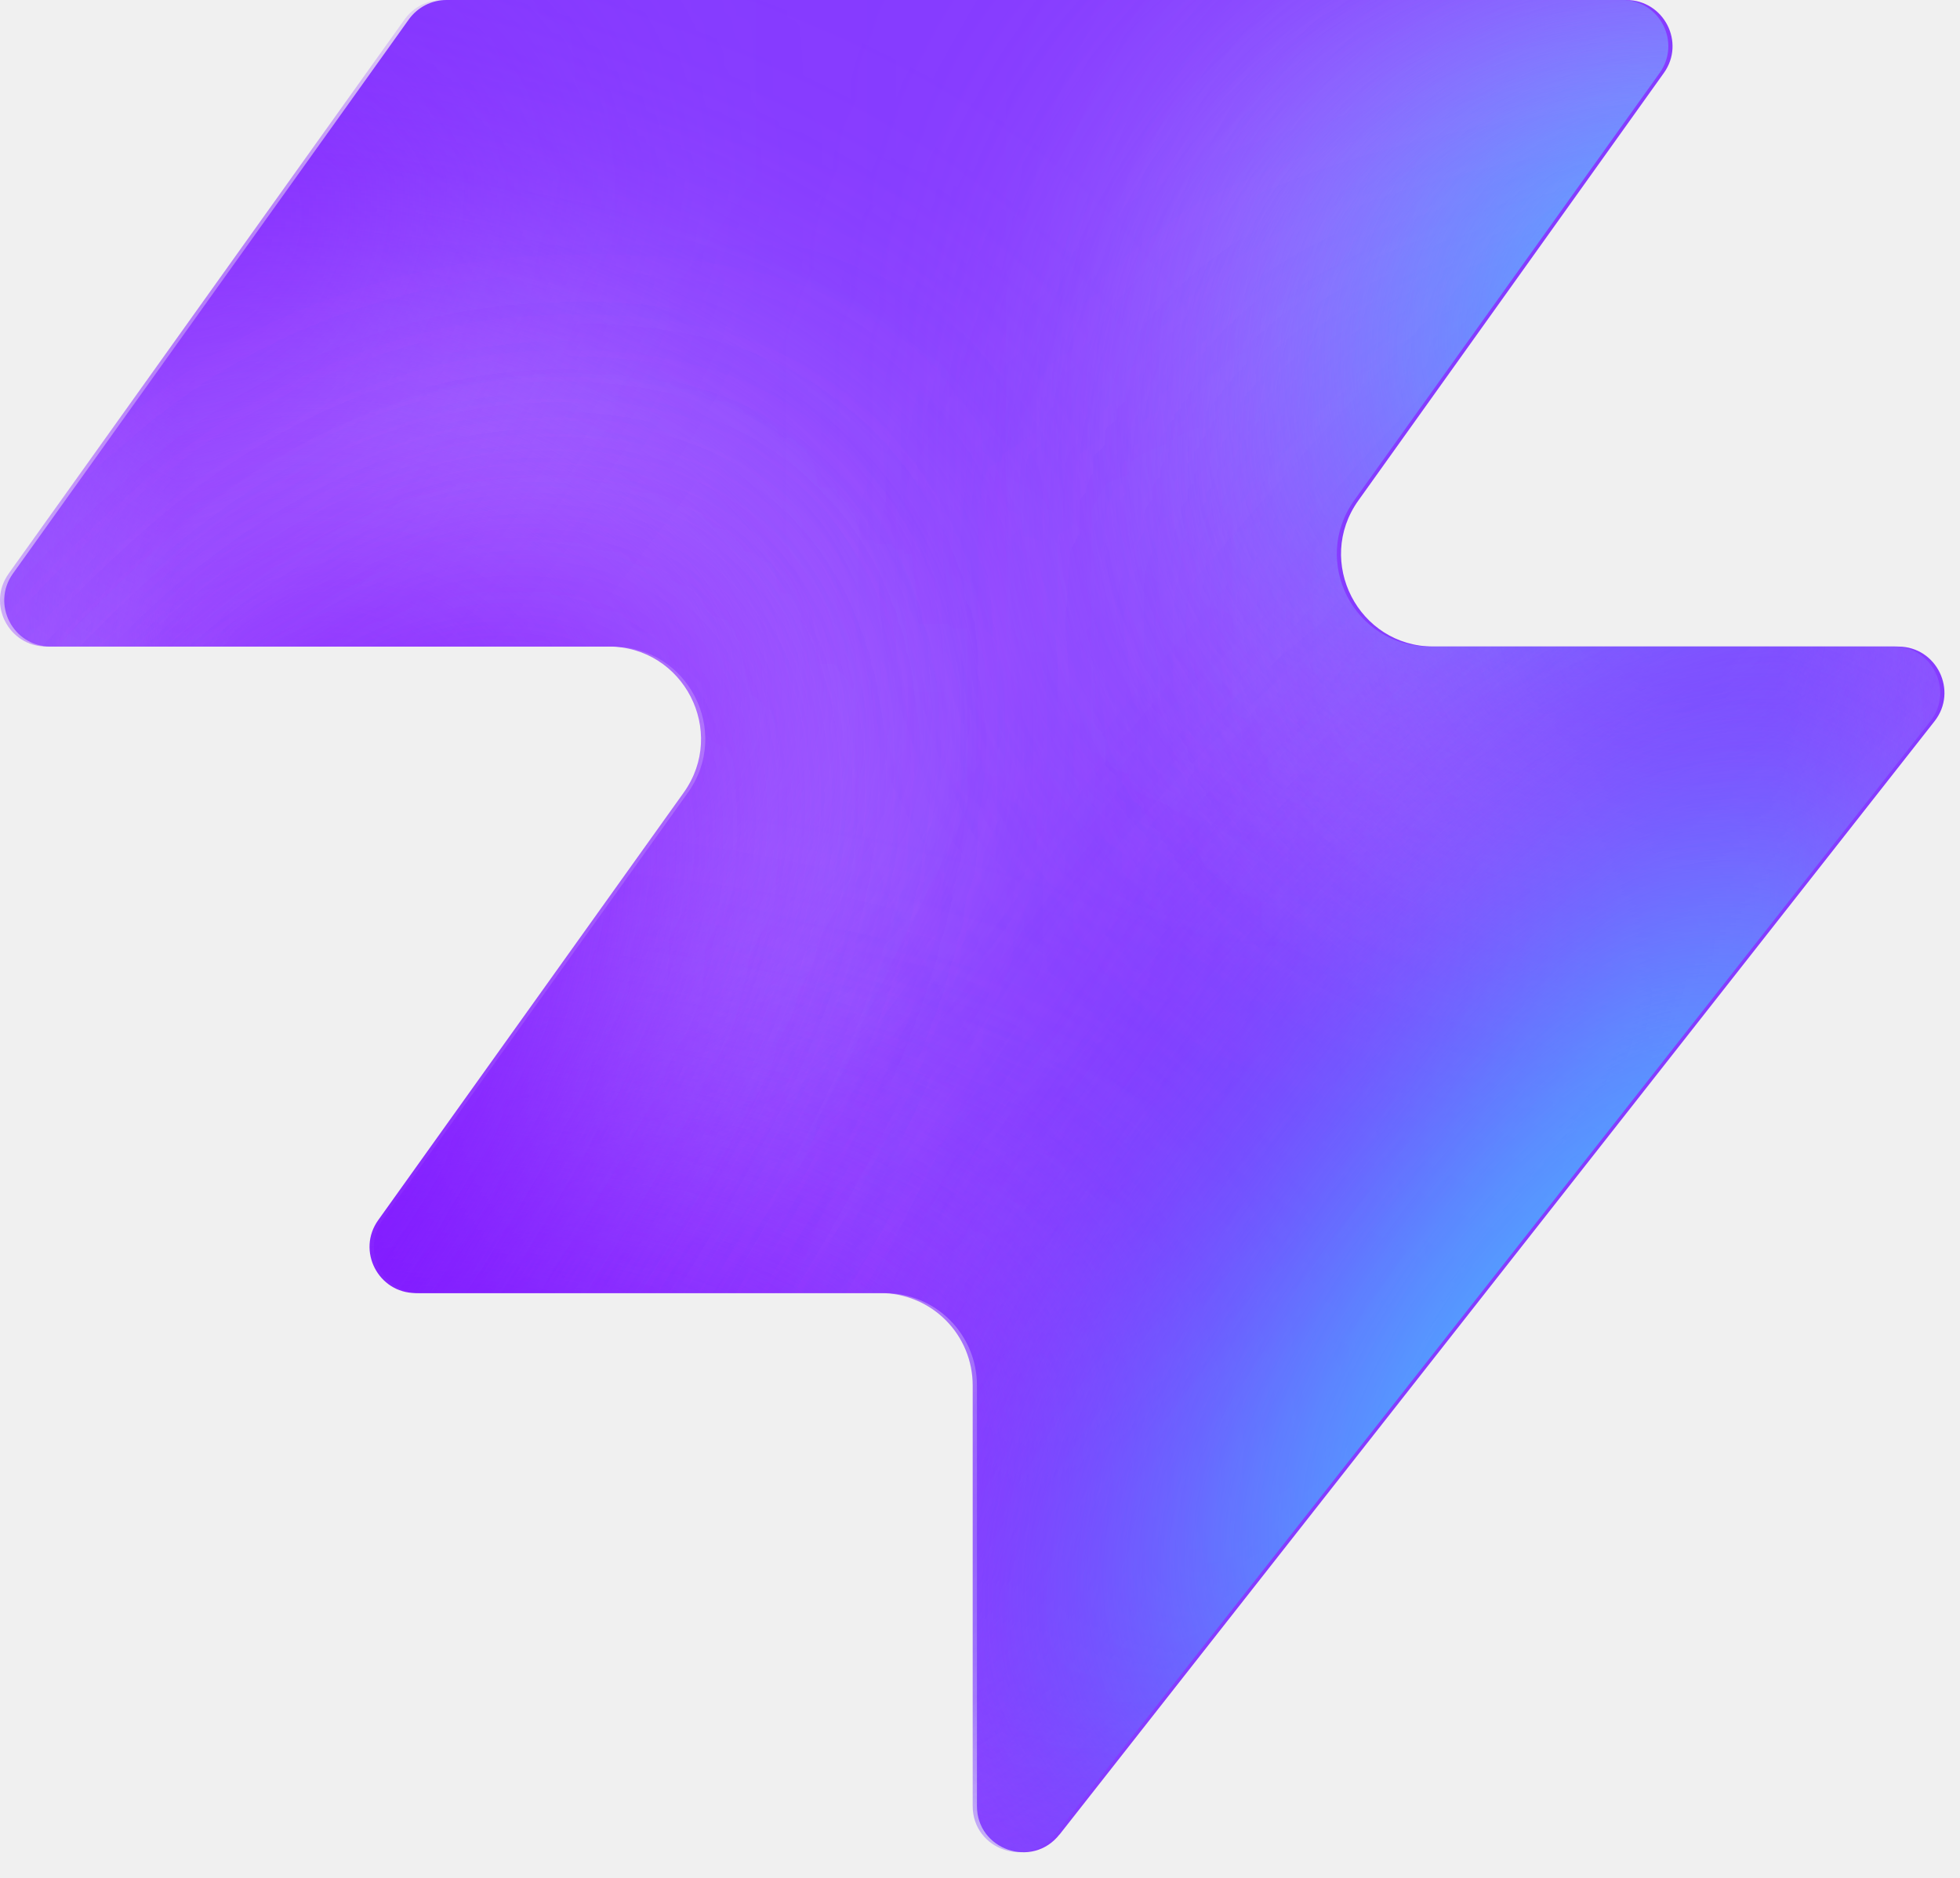
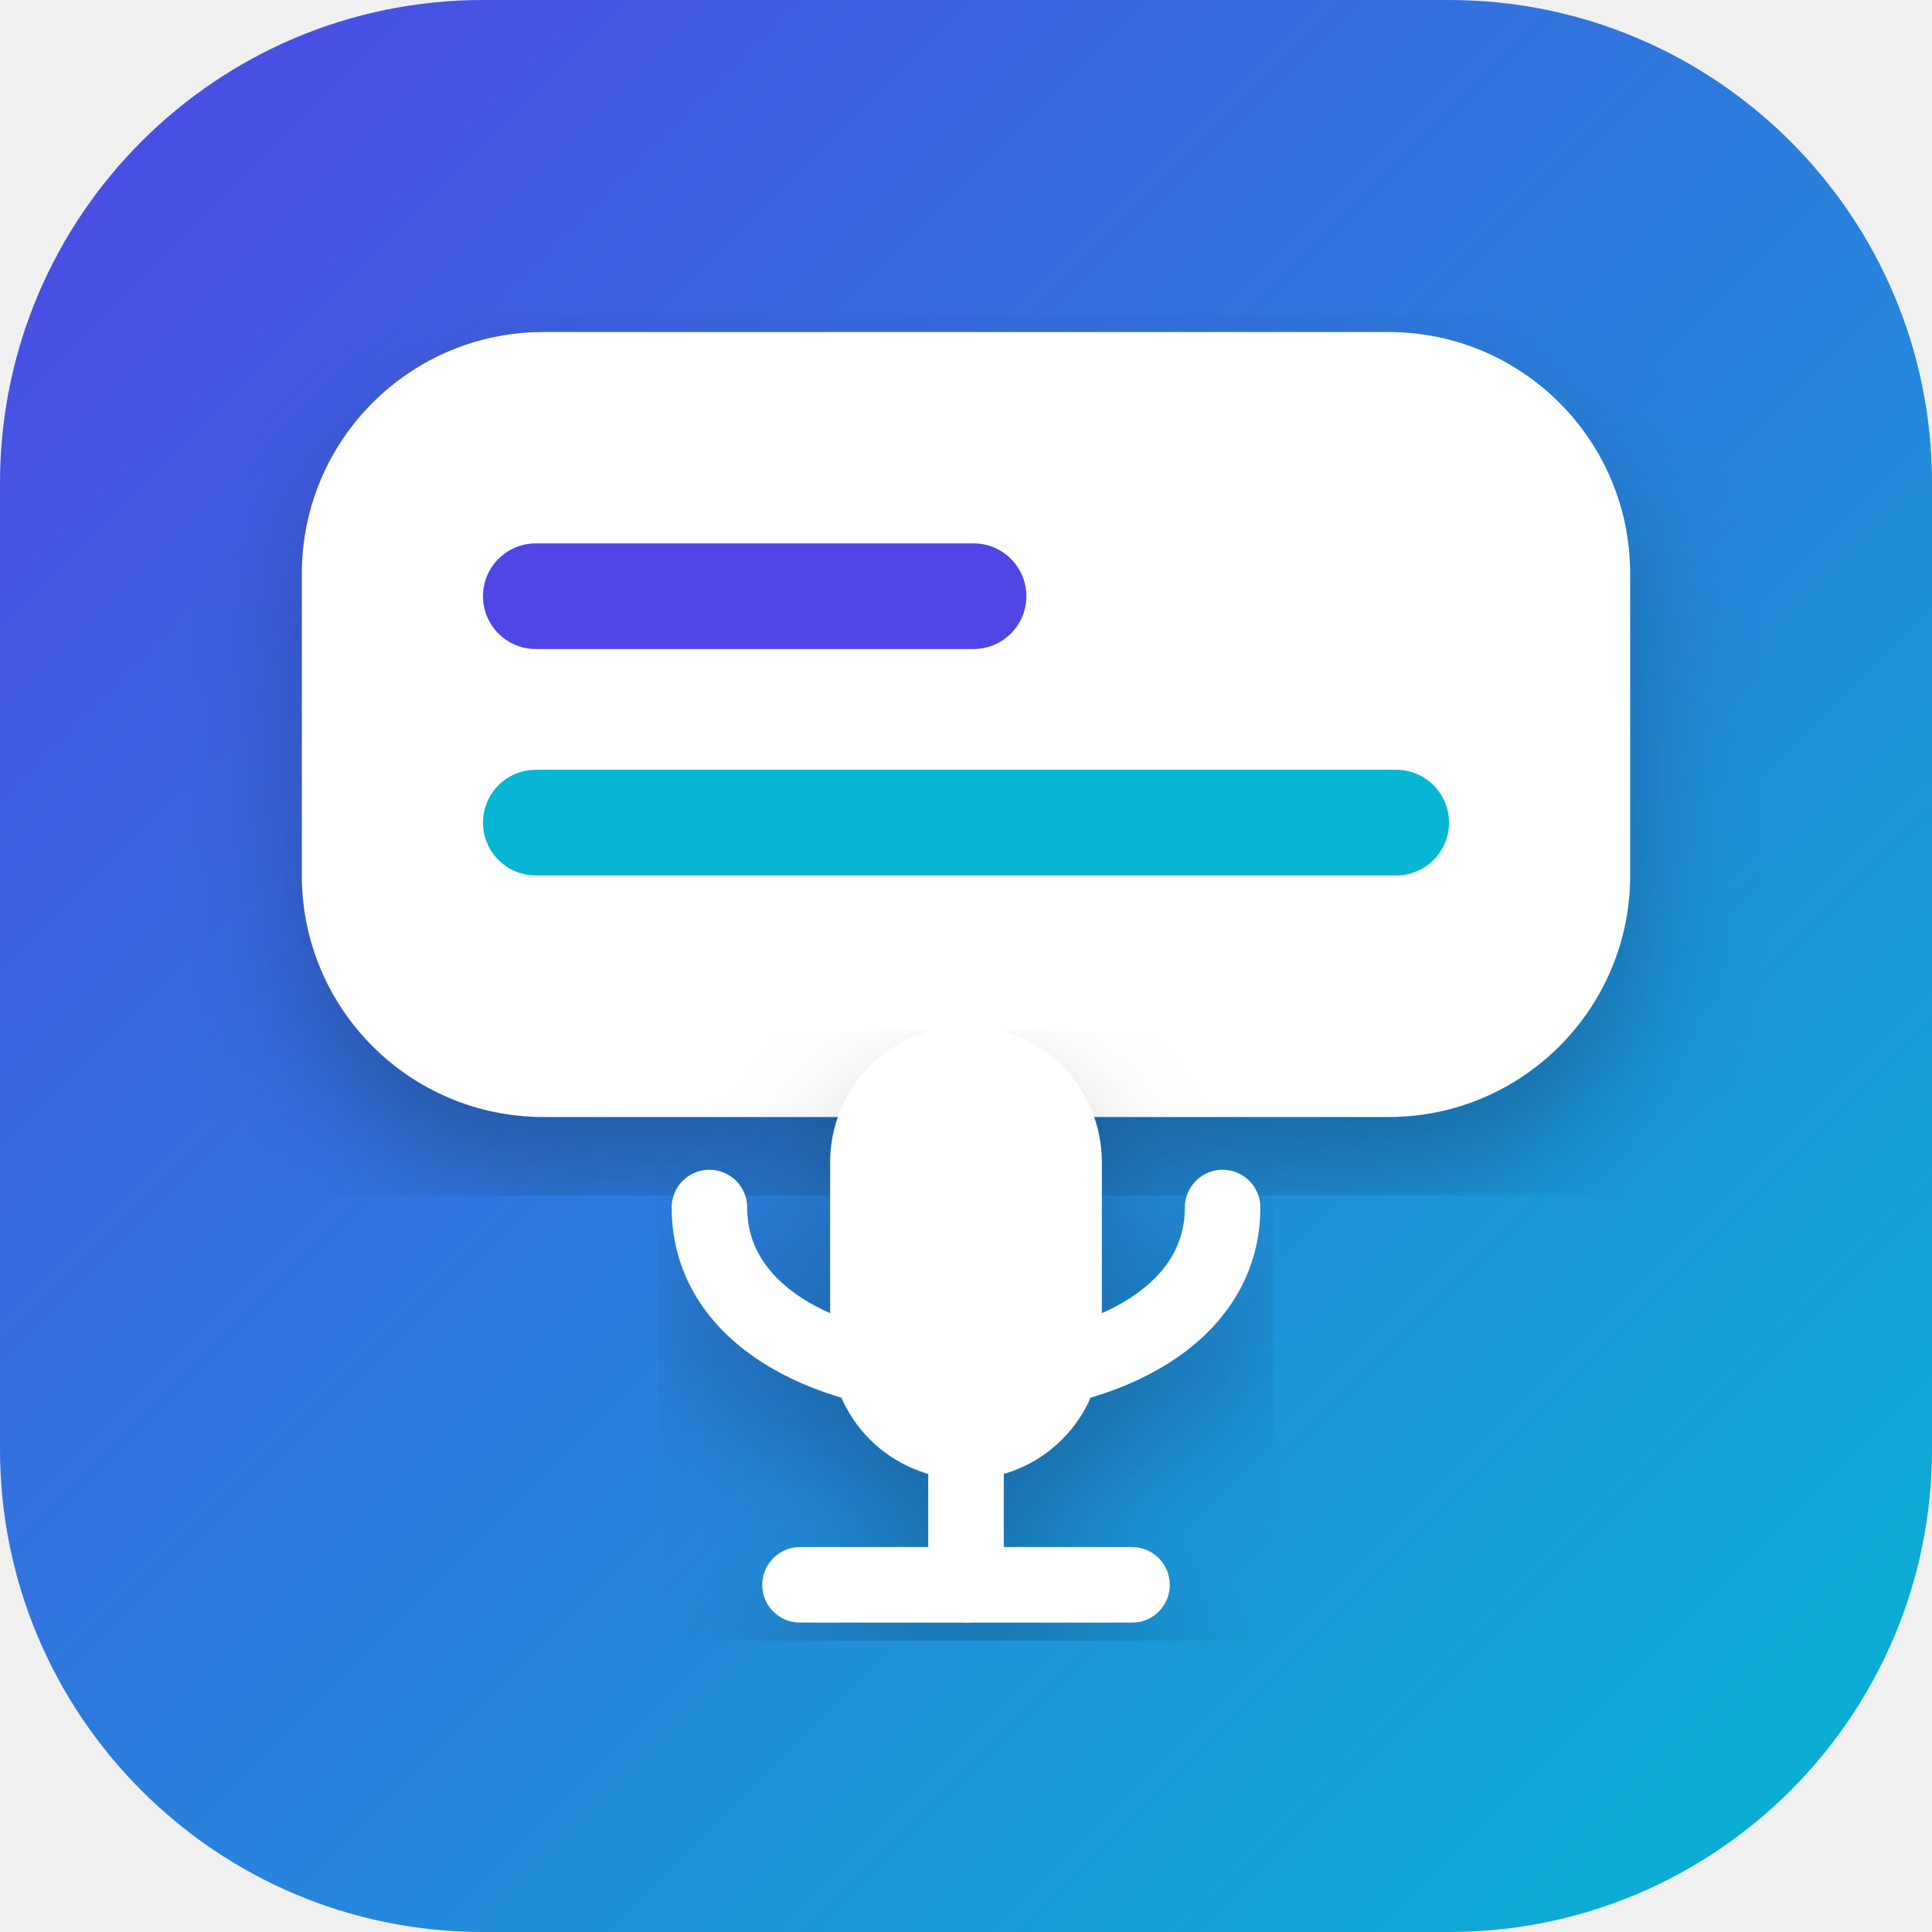
- <svg xmlns="http://www.w3.org/2000/svg" width="48" height="46" fill="none" viewBox="0 0 48 46">
-   <path fill="#863bff" d="M25.946 44.938c-.664.845-2.021.375-2.021-.698V33.937a2.26 2.26 0 0 0-2.262-2.262H10.287c-.92 0-1.456-1.04-.92-1.788l7.48-10.471c1.07-1.497 0-3.578-1.842-3.578H1.237c-.92 0-1.456-1.04-.92-1.788L10.013.474c.214-.297.556-.474.92-.474h28.894c.92 0 1.456 1.04.92 1.788l-7.48 10.471c-1.07 1.498 0 3.579 1.842 3.579h11.377c.943 0 1.473 1.088.89 1.83L25.947 44.94z" style="fill:#863bff;fill:color(display-p3 .525 .23 1);fill-opacity:1" />
-   <mask id="a" width="48" height="46" x="0" y="0" maskUnits="userSpaceOnUse" style="mask-type:alpha">
-     <path fill="#000" d="M25.842 44.938c-.664.844-2.021.375-2.021-.698V33.937a2.26 2.26 0 0 0-2.262-2.262H10.183c-.92 0-1.456-1.04-.92-1.788l7.48-10.471c1.07-1.498 0-3.579-1.842-3.579H1.133c-.92 0-1.456-1.04-.92-1.787L9.91.473c.214-.297.556-.474.92-.474h28.894c.92 0 1.456 1.04.92 1.788l-7.48 10.471c-1.07 1.498 0 3.578 1.842 3.578h11.377c.943 0 1.473 1.088.89 1.832L25.843 44.94z" style="fill:#000;fill-opacity:1" />
-   </mask>
-   <g mask="url(#a)">
-     <g filter="url(#b)">
-       <ellipse cx="5.508" cy="14.704" fill="#ede6ff" rx="5.508" ry="14.704" style="fill:#ede6ff;fill:color(display-p3 .927 .903 1);fill-opacity:1" transform="matrix(.00324 1 1 -.00324 -4.47 31.516)" />
-     </g>
-     <g filter="url(#c)">
-       <ellipse cx="10.399" cy="29.851" fill="#ede6ff" rx="10.399" ry="29.851" style="fill:#ede6ff;fill:color(display-p3 .927 .903 1);fill-opacity:1" transform="matrix(.00324 1 1 -.00324 -39.328 7.883)" />
-     </g>
-     <g filter="url(#d)">
-       <ellipse cx="5.508" cy="30.487" fill="#7e14ff" rx="5.508" ry="30.487" style="fill:#7e14ff;fill:color(display-p3 .492 .077 1);fill-opacity:1" transform="rotate(89.814 -25.913 -14.639)scale(1 -1)" />
-     </g>
-     <g filter="url(#e)">
-       <ellipse cx="5.508" cy="30.599" fill="#7e14ff" rx="5.508" ry="30.599" style="fill:#7e14ff;fill:color(display-p3 .492 .077 1);fill-opacity:1" transform="rotate(89.814 -32.644 -3.334)scale(1 -1)" />
-     </g>
-     <g filter="url(#f)">
-       <ellipse cx="5.508" cy="30.599" fill="#7e14ff" rx="5.508" ry="30.599" style="fill:#7e14ff;fill:color(display-p3 .492 .077 1);fill-opacity:1" transform="matrix(.00324 1 1 -.00324 -34.34 30.47)" />
-     </g>
-     <g filter="url(#g)">
-       <ellipse cx="14.072" cy="22.078" fill="#ede6ff" rx="14.072" ry="22.078" style="fill:#ede6ff;fill:color(display-p3 .927 .903 1);fill-opacity:1" transform="rotate(93.35 24.506 48.493)scale(-1 1)" />
-     </g>
-     <g filter="url(#h)">
-       <ellipse cx="3.47" cy="21.501" fill="#7e14ff" rx="3.47" ry="21.501" style="fill:#7e14ff;fill:color(display-p3 .492 .077 1);fill-opacity:1" transform="rotate(89.009 28.708 47.59)scale(-1 1)" />
-     </g>
-     <g filter="url(#i)">
-       <ellipse cx="3.47" cy="21.501" fill="#7e14ff" rx="3.47" ry="21.501" style="fill:#7e14ff;fill:color(display-p3 .492 .077 1);fill-opacity:1" transform="rotate(89.009 28.708 47.59)scale(-1 1)" />
-     </g>
-     <g filter="url(#j)">
-       <ellipse cx=".387" cy="8.972" fill="#7e14ff" rx="4.407" ry="29.108" style="fill:#7e14ff;fill:color(display-p3 .492 .077 1);fill-opacity:1" transform="rotate(39.51 .387 8.972)" />
-     </g>
-     <g filter="url(#k)">
-       <ellipse cx="47.523" cy="-6.092" fill="#7e14ff" rx="4.407" ry="29.108" style="fill:#7e14ff;fill:color(display-p3 .492 .077 1);fill-opacity:1" transform="rotate(37.892 47.523 -6.092)" />
-     </g>
-     <g filter="url(#l)">
-       <ellipse cx="41.412" cy="6.333" fill="#47bfff" rx="5.971" ry="9.665" style="fill:#47bfff;fill:color(display-p3 .28 .748 1);fill-opacity:1" transform="rotate(37.892 41.412 6.333)" />
-     </g>
-     <g filter="url(#m)">
-       <ellipse cx="-1.879" cy="38.332" fill="#7e14ff" rx="4.407" ry="29.108" style="fill:#7e14ff;fill:color(display-p3 .492 .077 1);fill-opacity:1" transform="rotate(37.892 -1.88 38.332)" />
-     </g>
-     <g filter="url(#n)">
-       <ellipse cx="-1.879" cy="38.332" fill="#7e14ff" rx="4.407" ry="29.108" style="fill:#7e14ff;fill:color(display-p3 .492 .077 1);fill-opacity:1" transform="rotate(37.892 -1.88 38.332)" />
-     </g>
-     <g filter="url(#o)">
-       <ellipse cx="35.651" cy="29.907" fill="#7e14ff" rx="4.407" ry="29.108" style="fill:#7e14ff;fill:color(display-p3 .492 .077 1);fill-opacity:1" transform="rotate(37.892 35.651 29.907)" />
-     </g>
-     <g filter="url(#p)">
-       <ellipse cx="38.418" cy="32.4" fill="#47bfff" rx="5.971" ry="15.297" style="fill:#47bfff;fill:color(display-p3 .28 .748 1);fill-opacity:1" transform="rotate(37.892 38.418 32.4)" />
-     </g>
-   </g>
+ <svg xmlns="http://www.w3.org/2000/svg" viewBox="0 0 64 64" width="64" height="64">
  <defs>
-     <filter id="b" width="60.045" height="41.654" x="-19.77" y="16.149" color-interpolation-filters="sRGB" filterUnits="userSpaceOnUse">
-       <feFlood flood-opacity="0" result="BackgroundImageFix" />
-       <feBlend in="SourceGraphic" in2="BackgroundImageFix" result="shape" />
-       <feGaussianBlur result="effect1_foregroundBlur_2002_17158" stdDeviation="7.659" />
-     </filter>
-     <filter id="c" width="90.34" height="51.437" x="-54.613" y="-7.533" color-interpolation-filters="sRGB" filterUnits="userSpaceOnUse">
-       <feFlood flood-opacity="0" result="BackgroundImageFix" />
-       <feBlend in="SourceGraphic" in2="BackgroundImageFix" result="shape" />
-       <feGaussianBlur result="effect1_foregroundBlur_2002_17158" stdDeviation="7.659" />
-     </filter>
-     <filter id="d" width="79.355" height="29.4" x="-49.64" y="2.03" color-interpolation-filters="sRGB" filterUnits="userSpaceOnUse">
-       <feFlood flood-opacity="0" result="BackgroundImageFix" />
-       <feBlend in="SourceGraphic" in2="BackgroundImageFix" result="shape" />
-       <feGaussianBlur result="effect1_foregroundBlur_2002_17158" stdDeviation="4.596" />
-     </filter>
-     <filter id="e" width="79.579" height="29.4" x="-45.045" y="20.029" color-interpolation-filters="sRGB" filterUnits="userSpaceOnUse">
-       <feFlood flood-opacity="0" result="BackgroundImageFix" />
-       <feBlend in="SourceGraphic" in2="BackgroundImageFix" result="shape" />
-       <feGaussianBlur result="effect1_foregroundBlur_2002_17158" stdDeviation="4.596" />
-     </filter>
-     <filter id="f" width="79.579" height="29.4" x="-43.513" y="21.178" color-interpolation-filters="sRGB" filterUnits="userSpaceOnUse">
-       <feFlood flood-opacity="0" result="BackgroundImageFix" />
-       <feBlend in="SourceGraphic" in2="BackgroundImageFix" result="shape" />
-       <feGaussianBlur result="effect1_foregroundBlur_2002_17158" stdDeviation="4.596" />
-     </filter>
-     <filter id="g" width="74.749" height="58.852" x="15.756" y="-17.901" color-interpolation-filters="sRGB" filterUnits="userSpaceOnUse">
-       <feFlood flood-opacity="0" result="BackgroundImageFix" />
-       <feBlend in="SourceGraphic" in2="BackgroundImageFix" result="shape" />
-       <feGaussianBlur result="effect1_foregroundBlur_2002_17158" stdDeviation="7.659" />
-     </filter>
-     <filter id="h" width="61.377" height="25.362" x="23.548" y="2.284" color-interpolation-filters="sRGB" filterUnits="userSpaceOnUse">
-       <feFlood flood-opacity="0" result="BackgroundImageFix" />
-       <feBlend in="SourceGraphic" in2="BackgroundImageFix" result="shape" />
-       <feGaussianBlur result="effect1_foregroundBlur_2002_17158" stdDeviation="4.596" />
-     </filter>
-     <filter id="i" width="61.377" height="25.362" x="23.548" y="2.284" color-interpolation-filters="sRGB" filterUnits="userSpaceOnUse">
-       <feFlood flood-opacity="0" result="BackgroundImageFix" />
-       <feBlend in="SourceGraphic" in2="BackgroundImageFix" result="shape" />
-       <feGaussianBlur result="effect1_foregroundBlur_2002_17158" stdDeviation="4.596" />
-     </filter>
-     <filter id="j" width="56.045" height="63.649" x="-27.636" y="-22.853" color-interpolation-filters="sRGB" filterUnits="userSpaceOnUse">
-       <feFlood flood-opacity="0" result="BackgroundImageFix" />
-       <feBlend in="SourceGraphic" in2="BackgroundImageFix" result="shape" />
-       <feGaussianBlur result="effect1_foregroundBlur_2002_17158" stdDeviation="4.596" />
-     </filter>
-     <filter id="k" width="54.814" height="64.646" x="20.116" y="-38.415" color-interpolation-filters="sRGB" filterUnits="userSpaceOnUse">
-       <feFlood flood-opacity="0" result="BackgroundImageFix" />
-       <feBlend in="SourceGraphic" in2="BackgroundImageFix" result="shape" />
-       <feGaussianBlur result="effect1_foregroundBlur_2002_17158" stdDeviation="4.596" />
-     </filter>
-     <filter id="l" width="33.541" height="35.313" x="24.641" y="-11.323" color-interpolation-filters="sRGB" filterUnits="userSpaceOnUse">
-       <feFlood flood-opacity="0" result="BackgroundImageFix" />
-       <feBlend in="SourceGraphic" in2="BackgroundImageFix" result="shape" />
-       <feGaussianBlur result="effect1_foregroundBlur_2002_17158" stdDeviation="4.596" />
-     </filter>
-     <filter id="m" width="54.814" height="64.646" x="-29.286" y="6.009" color-interpolation-filters="sRGB" filterUnits="userSpaceOnUse">
-       <feFlood flood-opacity="0" result="BackgroundImageFix" />
-       <feBlend in="SourceGraphic" in2="BackgroundImageFix" result="shape" />
-       <feGaussianBlur result="effect1_foregroundBlur_2002_17158" stdDeviation="4.596" />
-     </filter>
-     <filter id="n" width="54.814" height="64.646" x="-29.286" y="6.009" color-interpolation-filters="sRGB" filterUnits="userSpaceOnUse">
-       <feFlood flood-opacity="0" result="BackgroundImageFix" />
-       <feBlend in="SourceGraphic" in2="BackgroundImageFix" result="shape" />
-       <feGaussianBlur result="effect1_foregroundBlur_2002_17158" stdDeviation="4.596" />
-     </filter>
-     <filter id="o" width="54.814" height="64.646" x="8.244" y="-2.416" color-interpolation-filters="sRGB" filterUnits="userSpaceOnUse">
-       <feFlood flood-opacity="0" result="BackgroundImageFix" />
-       <feBlend in="SourceGraphic" in2="BackgroundImageFix" result="shape" />
-       <feGaussianBlur result="effect1_foregroundBlur_2002_17158" stdDeviation="4.596" />
-     </filter>
-     <filter id="p" width="39.409" height="43.623" x="18.713" y="10.588" color-interpolation-filters="sRGB" filterUnits="userSpaceOnUse">
-       <feFlood flood-opacity="0" result="BackgroundImageFix" />
-       <feBlend in="SourceGraphic" in2="BackgroundImageFix" result="shape" />
-       <feGaussianBlur result="effect1_foregroundBlur_2002_17158" stdDeviation="4.596" />
+     <linearGradient id="streamGrad" x1="0%" y1="0%" x2="100%" y2="100%">
+       <stop offset="0%" stop-color="#4f46e5" />
+       <stop offset="100%" stop-color="#06b6d4" />
+     </linearGradient>
+     <filter id="iconShadow" x="-10%" y="-10%" width="120%" height="120%">
+       <feDropShadow dx="0" dy="2" stdDeviation="2" flood-color="#000" flood-opacity="0.25" />
    </filter>
  </defs>
+   <rect width="64" height="64" rx="16" fill="url(#streamGrad)" />
+   <rect x="10" y="11" width="44" height="26" rx="8" fill="#ffffff" filter="url(#iconShadow)" />
+   <rect x="16" y="18" width="18" height="3.5" rx="1.75" fill="#4f46e5" />
+   <rect x="16" y="25.5" width="32" height="3.5" rx="1.75" fill="#06b6d4" />
+   <g transform="translate(32, 45)" filter="url(#iconShadow)">
+     <rect x="-4.5" y="-11" width="9" height="15" rx="4.5" fill="#ffffff" />
+     <path d="M-8.5 -5 C-8.5 2.5, 8.5 2.5, 8.5 -5" fill="none" stroke="#ffffff" stroke-width="2.5" stroke-linecap="round" />
+     <line x1="0" y1="2.5" x2="0" y2="7.5" stroke="#ffffff" stroke-width="2.5" stroke-linecap="round" />
+     <line x1="-5.5" y1="7.5" x2="5.5" y2="7.5" stroke="#ffffff" stroke-width="2.5" stroke-linecap="round" />
+   </g>
</svg>
